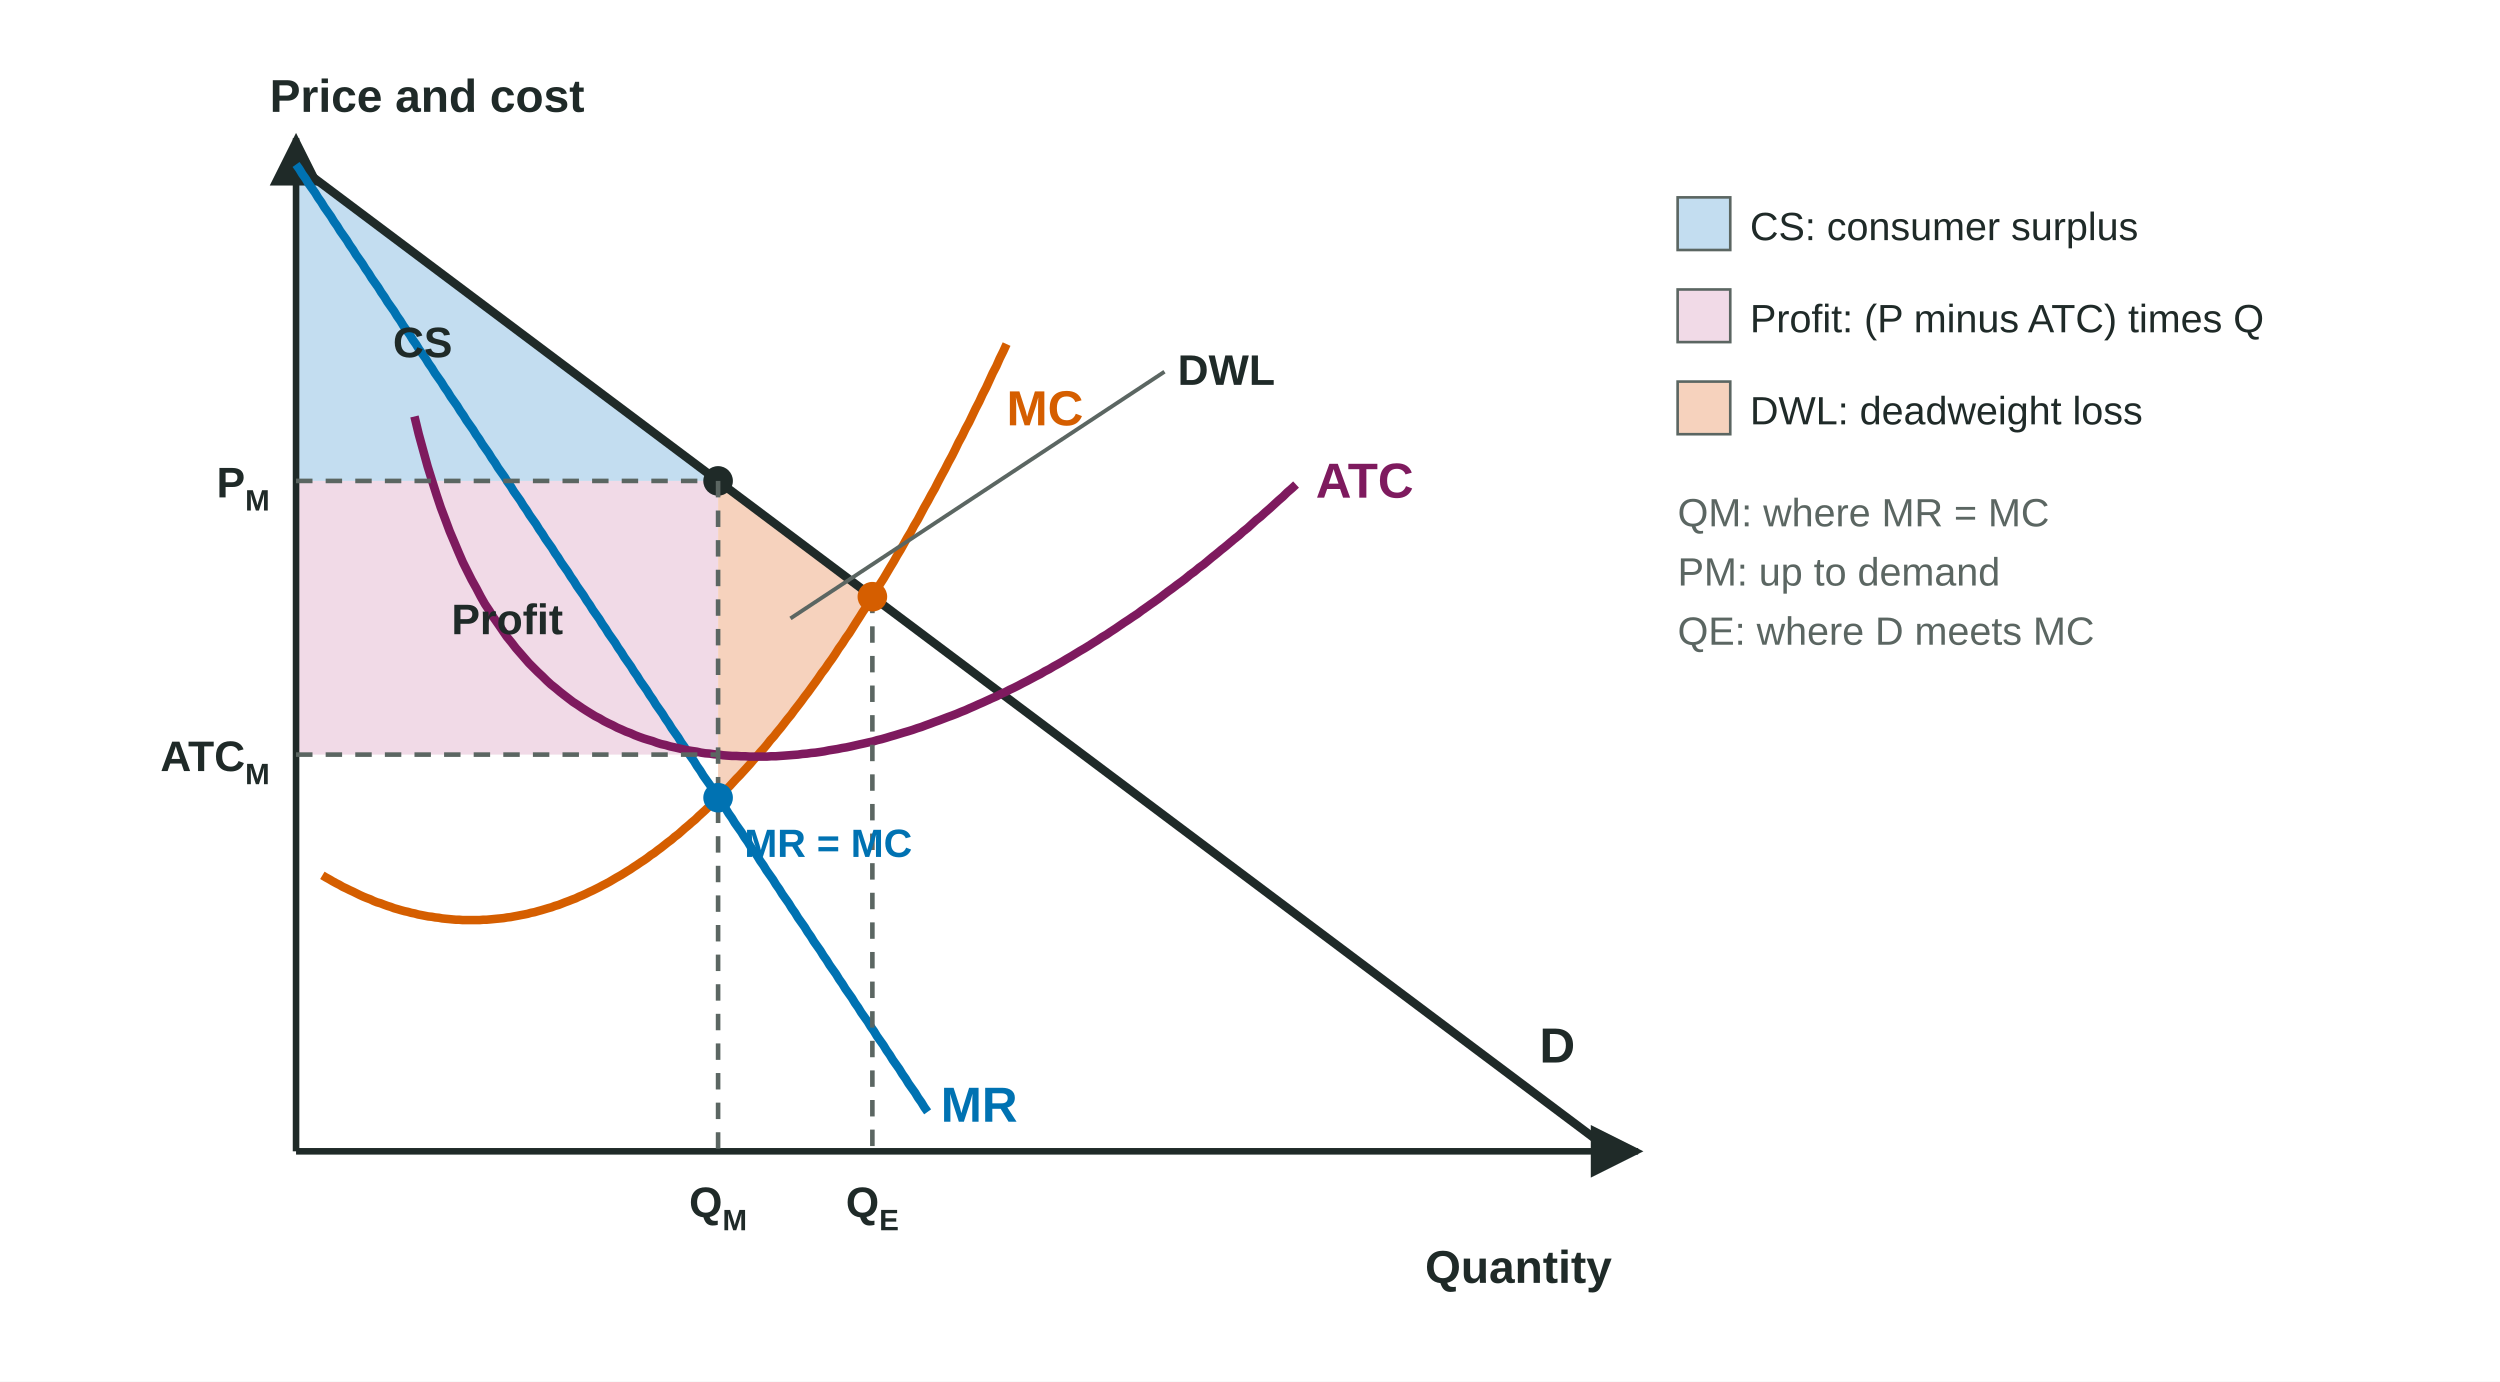
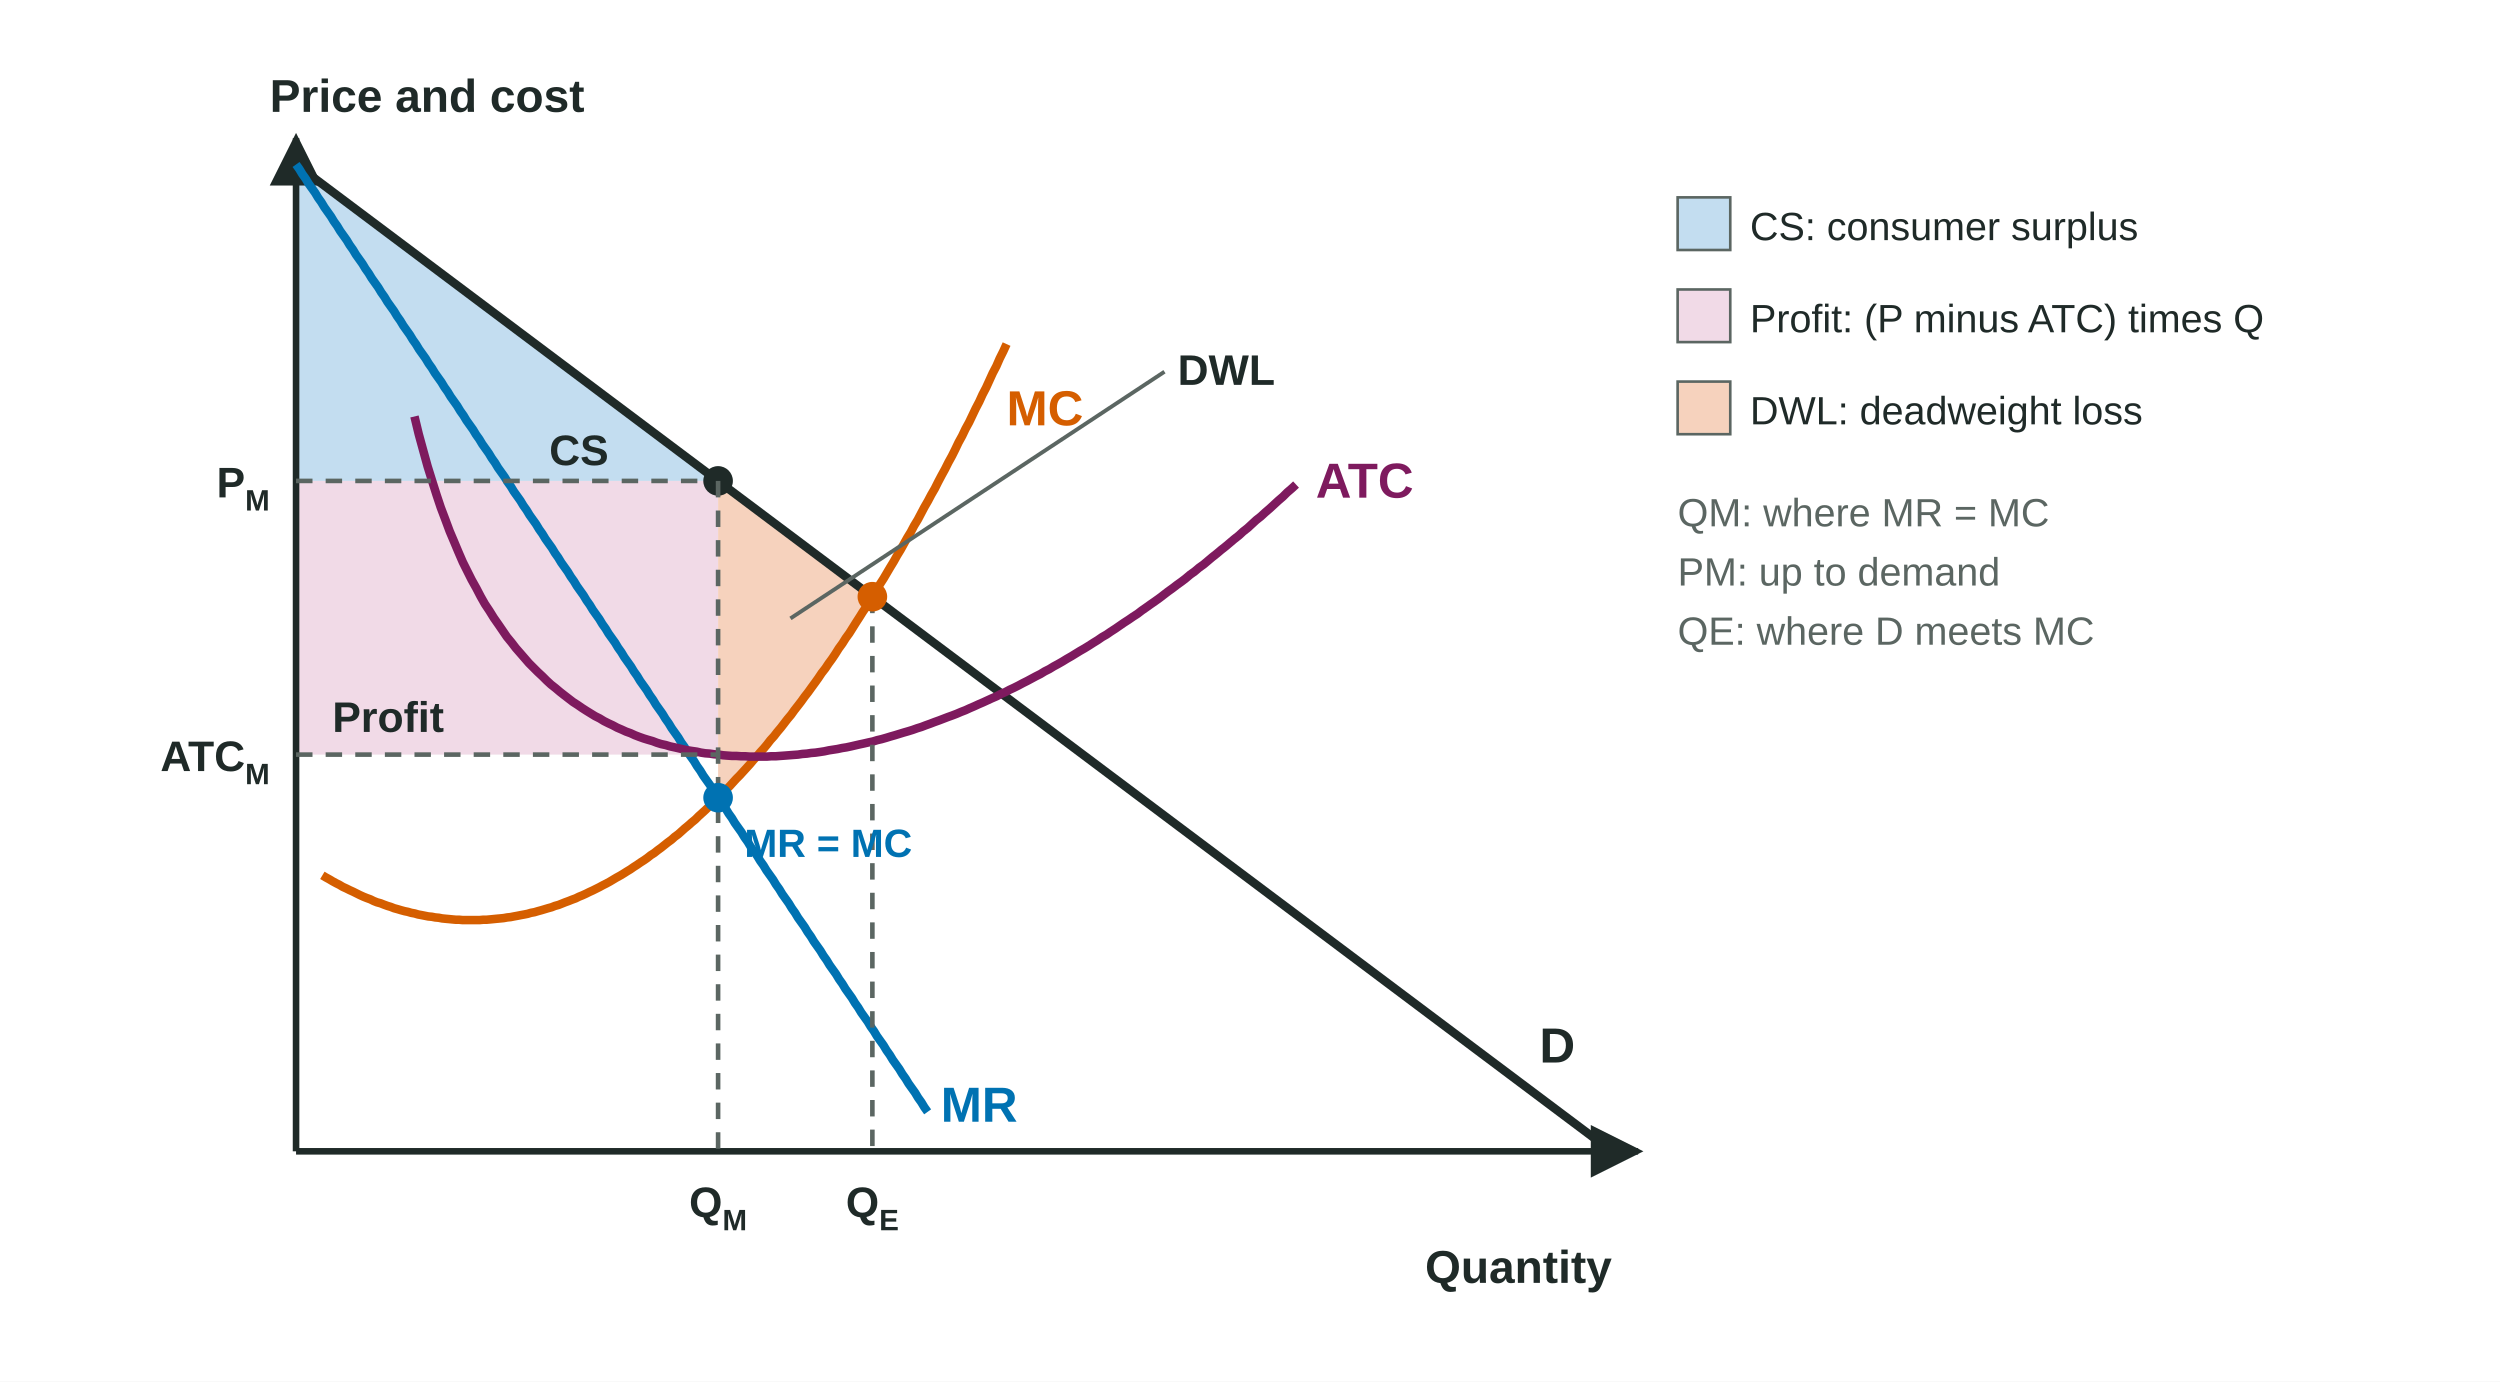
<svg xmlns="http://www.w3.org/2000/svg" viewBox="0 0 760 420" width="760" height="420" role="img" aria-labelledby="t d" font-family="Arial, Helvetica, sans-serif">
  <defs>
    <marker id="arr" viewBox="0 0 10 10" refX="9" refY="5" markerWidth="8" markerHeight="8" orient="auto-start-reverse">
      <path d="M0,0 L10,5 L0,10 z" fill="#1F2A28" />
    </marker>
    <marker id="arrV" viewBox="0 0 10 10" refX="9" refY="5" markerWidth="8" markerHeight="8" orient="auto-start-reverse">
      <path d="M0,0 L10,5 L0,10 z" fill="#D55E00" />
    </marker>
    <marker id="arrA" viewBox="0 0 10 10" refX="9" refY="5" markerWidth="8" markerHeight="8" orient="auto-start-reverse">
      <path d="M0,0 L10,5 L0,10 z" fill="#7E1A5E" />
    </marker>
  </defs>
  <rect width="760" height="420" fill="#FFFFFF" />
  <polygon points="90,50 218.3,146.2 90,146.2" fill="#C3DDF0" />
  <polygon points="90,146.2 218.3,146.2 218.3,229.4 90,229.4" fill="#F1DAE7" />
  <polygon points="218.3,146.2 219.9,147.4 221.5,148.6 223,149.8 224.6,150.9 226.1,152.1 227.7,153.3 229.3,154.4 230.8,155.6 232.4,156.8 234,158 235.5,159.1 237.1,160.3 238.6,161.5 240.2,162.7 241.8,163.8 243.3,165 244.9,166.2 246.5,167.3 248,168.5 249.6,169.7 251.1,170.9 252.7,172 254.3,173.2 255.8,174.4 257.4,175.5 259,176.7 260.5,177.9 262.1,179.1 263.6,180.2 265.2,181.4 265.2,181.4 263.6,183.9 262.1,186.4 260.5,188.8 259,191.2 257.4,193.6 255.8,196 254.3,198.3 252.7,200.5 251.1,202.8 249.6,205 248,207.2 246.5,209.3 244.9,211.4 243.3,213.5 241.8,215.6 240.2,217.6 238.6,219.6 237.1,221.5 235.5,223.5 234,225.4 232.4,227.2 230.8,229 229.3,230.8 227.7,232.6 226.1,234.3 224.6,236 223,237.7 221.5,239.3 219.9,240.9 218.3,242.5" fill="#F6D2BD" />
  <line x1="90" y1="350" x2="90" y2="42" stroke="#1F2A28" stroke-width="2" marker-end="url(#arr)" />
  <line x1="90" y1="350" x2="498" y2="350" stroke="#1F2A28" stroke-width="2" marker-end="url(#arr)" />
  <text x="490" y="390" font-size="14" fill="#1F2A28" text-anchor="end" font-weight="700">Quantity</text>
  <text x="82" y="34" font-size="14" fill="#1F2A28" text-anchor="start" font-weight="700">Price and cost</text>
  <polyline points="90,50 92,51.5 94,53 96,54.5 98,56 100,57.5 102,59 104,60.5 106,62 108,63.5 110,65 112,66.5 114,68 116,69.5 118,71 120,72.5 122,74 124,75.5 126,77 128,78.5 130,80 132,81.5 134,83 136,84.5 138,86 140,87.5 142,89 144,90.5 146,92 148,93.5 150,95 152,96.5 154,98 156,99.5 158,101 160,102.5 162,104 164,105.5 166,107 168,108.5 170,110 172,111.5 174,113 176,114.5 178,116 180,117.5 182,119 184,120.5 186,122 188,123.5 190,125 192,126.5 194,128 196,129.5 198,131 200,132.5 202,134 204,135.5 206,137 208,138.5 210,140 212,141.5 214,143 216,144.5 218,146 220,147.5 222,149 224,150.5 226,152 228,153.5 230,155 232,156.5 234,158 236,159.5 238,161 240,162.5 242,164 244,165.5 246,167 248,168.5 250,170 252,171.5 254,173 256,174.5 258,176 260,177.5 262,179 264,180.5 266,182 268,183.5 270,185 272,186.5 274,188 276,189.5 278,191 280,192.5 282,194 284,195.5 286,197 288,198.5 290,200 292,201.5 294,203 296,204.5 298,206 300,207.5 302,209 304,210.5 306,212 308,213.5 310,215 312,216.5 314,218 316,219.5 318,221 320,222.5 322,224 324,225.5 326,227 328,228.5 330,230 332,231.5 334,233 336,234.5 338,236 340,237.5 342,239 344,240.5 346,242 348,243.5 350,245 352,246.5 354,248 356,249.5 358,251 360,252.5 362,254 364,255.5 366,257 368,258.5 370,260 372,261.5 374,263 376,264.5 378,266 380,267.5 382,269 384,270.5 386,272 388,273.5 390,275 392,276.5 394,278 396,279.5 398,281 400,282.5 402,284 404,285.5 406,287 408,288.5 410,290 412,291.5 414,293 416,294.5 418,296 420,297.5 422,299 424,300.5 426,302 428,303.5 430,305 432,306.5 434,308 436,309.5 438,311 440,312.5 442,314 444,315.5 446,317 448,318.5 450,320 452,321.5 454,323 456,324.5 458,326 460,327.5 462,329 464,330.5 466,332 468,333.5 470,335 472,336.5 474,338 476,339.5 478,341 480,342.5 482,344 484,345.5 486,347 488,348.5 490,350" fill="none" stroke="#1F2A28" stroke-width="2.6" stroke-linejoin="round" />
  <text x="468" y="323" font-size="15" fill="#1F2A28" font-weight="700">D</text>
  <polyline points="90,50 91,51.4 91.9,52.9 92.9,54.3 93.8,55.8 94.8,57.2 95.8,58.6 96.7,60.1 97.7,61.5 98.6,63 99.6,64.4 100.6,65.8 101.5,67.3 102.5,68.7 103.4,70.2 104.4,71.6 105.4,73 106.3,74.5 107.3,75.9 108.2,77.4 109.2,78.8 110.2,80.2 111.1,81.7 112.1,83.1 113,84.6 114,86 115,87.4 115.9,88.9 116.9,90.3 117.8,91.8 118.8,93.2 119.8,94.6 120.7,96.1 121.7,97.5 122.6,99 123.6,100.4 124.6,101.8 125.5,103.3 126.5,104.7 127.4,106.2 128.4,107.6 129.4,109 130.3,110.5 131.3,111.9 132.2,113.4 133.2,114.8 134.2,116.2 135.1,117.7 136.1,119.1 137,120.6 138,122 139,123.4 139.9,124.9 140.9,126.3 141.8,127.8 142.8,129.2 143.8,130.6 144.7,132.1 145.7,133.5 146.6,135 147.6,136.4 148.6,137.8 149.5,139.3 150.5,140.7 151.4,142.2 152.4,143.6 153.4,145 154.3,146.5 155.3,147.9 156.2,149.4 157.2,150.8 158.2,152.2 159.1,153.7 160.1,155.1 161,156.6 162,158 163,159.4 163.9,160.9 164.9,162.3 165.8,163.8 166.8,165.2 167.8,166.6 168.7,168.1 169.7,169.5 170.6,171 171.6,172.4 172.6,173.8 173.5,175.3 174.5,176.7 175.4,178.2 176.4,179.6 177.4,181 178.3,182.5 179.3,183.9 180.2,185.4 181.2,186.8 182.2,188.2 183.1,189.7 184.1,191.1 185,192.6 186,194 187,195.4 187.9,196.9 188.9,198.3 189.8,199.8 190.8,201.2 191.8,202.6 192.7,204.1 193.7,205.5 194.6,207 195.6,208.4 196.6,209.8 197.5,211.3 198.5,212.7 199.4,214.2 200.4,215.6 201.4,217 202.3,218.5 203.3,219.9 204.2,221.4 205.2,222.8 206.2,224.2 207.1,225.7 208.1,227.1 209,228.6 210,230 211,231.4 211.9,232.9 212.9,234.3 213.8,235.8 214.8,237.2 215.8,238.6 216.7,240.1 217.7,241.5 218.6,243 219.6,244.4 220.6,245.8 221.5,247.3 222.5,248.7 223.4,250.2 224.4,251.6 225.4,253 226.3,254.5 227.3,255.9 228.2,257.4 229.2,258.8 230.2,260.2 231.1,261.7 232.1,263.1 233,264.6 234,266 235,267.4 235.9,268.9 236.9,270.3 237.8,271.8 238.8,273.2 239.8,274.6 240.7,276.1 241.7,277.5 242.6,279 243.6,280.4 244.6,281.8 245.5,283.3 246.5,284.7 247.4,286.2 248.4,287.6 249.4,289 250.3,290.5 251.3,291.9 252.2,293.4 253.2,294.8 254.2,296.2 255.1,297.7 256.1,299.1 257,300.6 258,302 259,303.4 259.9,304.9 260.9,306.3 261.8,307.8 262.8,309.2 263.8,310.6 264.7,312.1 265.7,313.5 266.6,315 267.6,316.4 268.6,317.8 269.5,319.3 270.5,320.7 271.4,322.2 272.4,323.6 273.4,325 274.3,326.5 275.3,327.9 276.2,329.4 277.2,330.8 278.2,332.2 279.1,333.7 280.1,335.1 281,336.6 282,338" fill="none" stroke="#0072B2" stroke-width="2.6" stroke-linejoin="round" />
  <text x="286" y="341" font-size="15" fill="#0072B2" font-weight="700">MR</text>
  <polyline points="98,266.1 99,266.7 100.1,267.3 101.1,267.9 102.2,268.5 103.2,269 104.2,269.6 105.3,270.1 106.3,270.6 107.4,271.1 108.4,271.6 109.4,272.1 110.5,272.6 111.5,273 112.6,273.4 113.6,273.9 114.6,274.3 115.7,274.6 116.7,275 117.8,275.4 118.8,275.7 119.8,276.1 120.9,276.4 121.9,276.7 123,277 124,277.2 125,277.5 126.1,277.7 127.1,278 128.2,278.2 129.2,278.4 130.2,278.6 131.3,278.7 132.3,278.9 133.4,279 134.4,279.2 135.4,279.3 136.5,279.4 137.5,279.5 138.6,279.6 139.6,279.6 140.6,279.7 141.7,279.7 142.7,279.7 143.8,279.7 144.8,279.7 145.8,279.7 146.9,279.6 147.9,279.6 149,279.5 150,279.4 151,279.3 152.1,279.2 153.1,279.1 154.2,278.9 155.2,278.8 156.2,278.6 157.3,278.4 158.3,278.2 159.4,278 160.4,277.8 161.4,277.5 162.5,277.3 163.5,277 164.6,276.7 165.6,276.4 166.6,276.1 167.7,275.8 168.7,275.4 169.8,275.1 170.8,274.7 171.8,274.3 172.9,273.9 173.9,273.5 175,273.1 176,272.6 177,272.2 178.1,271.7 179.1,271.2 180.2,270.7 181.2,270.2 182.2,269.7 183.3,269.1 184.3,268.6 185.4,268 186.4,267.4 187.4,266.8 188.5,266.2 189.5,265.6 190.6,264.9 191.6,264.3 192.6,263.6 193.7,262.9 194.7,262.2 195.8,261.5 196.8,260.8 197.8,260 198.9,259.3 199.9,258.5 201,257.7 202,256.9 203,256.1 204.1,255.3 205.1,254.4 206.2,253.6 207.2,252.7 208.2,251.8 209.3,250.9 210.3,250 211.4,249.1 212.4,248.1 213.4,247.2 214.5,246.2 215.5,245.2 216.6,244.2 217.6,243.2 218.6,242.2 219.7,241.1 220.7,240.1 221.8,239 222.8,237.9 223.8,236.8 224.9,235.7 225.9,234.6 227,233.4 228,232.3 229,231.1 230.1,229.9 231.1,228.7 232.2,227.5 233.2,226.3 234.2,225 235.3,223.8 236.3,222.5 237.4,221.2 238.4,219.9 239.4,218.6 240.5,217.3 241.5,215.9 242.6,214.5 243.6,213.2 244.6,211.8 245.7,210.4 246.7,209 247.8,207.5 248.8,206.1 249.8,204.6 250.9,203.2 251.9,201.7 253,200.2 254,198.7 255,197.1 256.1,195.6 257.1,194 258.2,192.5 259.2,190.9 260.2,189.3 261.3,187.6 262.3,186 263.4,184.4 264.4,182.7 265.4,181 266.5,179.3 267.5,177.6 268.6,175.9 269.6,174.2 270.6,172.5 271.7,170.7 272.7,168.9 273.8,167.1 274.8,165.3 275.8,163.5 276.9,161.7 277.9,159.8 279,158 280,156.1 281,154.2 282.1,152.3 283.1,150.4 284.2,148.5 285.2,146.5 286.2,144.6 287.3,142.6 288.3,140.6 289.4,138.6 290.4,136.6 291.4,134.5 292.5,132.5 293.5,130.4 294.6,128.4 295.6,126.3 296.6,124.2 297.7,122.1 298.7,119.9 299.8,117.8 300.8,115.6 301.8,113.4 302.9,111.3 303.9,109 305,106.8 306,104.6" fill="none" stroke="#D55E00" stroke-width="2.6" stroke-linejoin="round" />
  <text x="306" y="129.3" font-size="15" fill="#D55E00" font-weight="700">MC</text>
  <polyline points="126,126.6 127.3,132 128.7,137.1 130,141.8 131.4,146.3 132.7,150.4 134,154.3 135.4,158 136.7,161.5 138.1,164.8 139.4,167.9 140.7,170.9 142.1,173.7 143.4,176.3 144.8,178.8 146.1,181.3 147.4,183.6 148.8,185.7 150.1,187.8 151.5,189.8 152.8,191.7 154.1,193.6 155.5,195.3 156.8,197 158.2,198.6 159.5,200.1 160.8,201.6 162.2,203 163.5,204.3 164.9,205.6 166.2,206.9 167.5,208.1 168.9,209.2 170.2,210.3 171.6,211.4 172.9,212.4 174.2,213.4 175.6,214.3 176.9,215.2 178.3,216.1 179.6,216.9 180.9,217.7 182.3,218.4 183.6,219.2 185,219.9 186.3,220.5 187.6,221.2 189,221.8 190.3,222.4 191.7,222.9 193,223.5 194.3,224 195.7,224.5 197,224.9 198.4,225.3 199.7,225.8 201,226.2 202.4,226.5 203.7,226.9 205.1,227.2 206.4,227.5 207.7,227.8 209.1,228.1 210.4,228.3 211.8,228.5 213.1,228.8 214.4,229 215.8,229.1 217.1,229.3 218.5,229.4 219.8,229.6 221.1,229.7 222.5,229.8 223.8,229.8 225.2,229.9 226.5,229.9 227.8,230 229.2,230 230.5,230 231.9,230 233.2,230 234.5,229.9 235.9,229.9 237.2,229.8 238.6,229.7 239.9,229.6 241.2,229.5 242.6,229.4 243.9,229.2 245.3,229.1 246.6,228.9 247.9,228.8 249.3,228.6 250.6,228.4 252,228.1 253.3,227.9 254.6,227.7 256,227.4 257.3,227.2 258.7,226.9 260,226.6 261.3,226.3 262.7,226 264,225.7 265.4,225.4 266.7,225 268,224.7 269.4,224.3 270.7,223.9 272.1,223.5 273.4,223.1 274.7,222.7 276.1,222.3 277.4,221.9 278.8,221.4 280.1,221 281.4,220.5 282.8,220 284.1,219.5 285.5,219 286.8,218.5 288.1,218 289.5,217.5 290.8,217 292.2,216.4 293.5,215.9 294.8,215.3 296.2,214.7 297.5,214.1 298.9,213.5 300.2,212.9 301.5,212.3 302.9,211.7 304.2,211 305.6,210.4 306.9,209.7 308.2,209.1 309.6,208.4 310.9,207.7 312.3,207 313.6,206.3 314.9,205.6 316.3,204.9 317.6,204.1 319,203.4 320.3,202.6 321.6,201.9 323,201.1 324.3,200.3 325.7,199.5 327,198.7 328.3,197.9 329.7,197.1 331,196.3 332.4,195.4 333.7,194.6 335,193.7 336.4,192.9 337.7,192 339.1,191.1 340.4,190.2 341.7,189.3 343.1,188.4 344.4,187.5 345.8,186.6 347.1,185.6 348.4,184.7 349.8,183.7 351.1,182.8 352.5,181.8 353.8,180.8 355.1,179.8 356.5,178.8 357.8,177.8 359.2,176.8 360.5,175.8 361.8,174.7 363.2,173.7 364.5,172.6 365.9,171.6 367.2,170.5 368.5,169.4 369.9,168.3 371.2,167.2 372.6,166.1 373.9,165 375.2,163.9 376.6,162.8 377.9,161.6 379.3,160.5 380.6,159.3 381.9,158.1 383.3,157 384.6,155.8 386,154.6 387.3,153.4 388.6,152.2 390,151 391.3,149.7 392.7,148.5 394,147.3" fill="none" stroke="#7E1A5E" stroke-width="2.6" stroke-linejoin="round" />
  <text x="400" y="151.3" font-size="15" fill="#7E1A5E" font-weight="700">ATC</text>
  <line x1="90" y1="146.2" x2="218.3" y2="146.2" stroke="#5B6662" stroke-width="1.4" stroke-dasharray="5 4" />
  <text x="82" y="151.2" font-size="13" fill="#1F2A28" text-anchor="end" font-weight="700">P<tspan font-size="9" dy="4">M</tspan>
  </text>
  <circle cx="218.3" cy="146.2" r="4.5" fill="#1F2A28" />
  <line x1="218.3" y1="146.2" x2="218.3" y2="350" stroke="#5B6662" stroke-width="1.4" stroke-dasharray="5 4" />
  <text x="218.3" y="370" font-size="13" fill="#1F2A28" text-anchor="middle" font-weight="700">Q<tspan font-size="9" dy="4">M</tspan>
  </text>
  <line x1="90" y1="229.4" x2="218.3" y2="229.4" stroke="#5B6662" stroke-width="1.4" stroke-dasharray="5 4" />
  <text x="82" y="234.4" font-size="13" fill="#1F2A28" text-anchor="end" font-weight="700">ATC<tspan font-size="9" dy="4">M</tspan>
  </text>
  <circle cx="218.3" cy="242.5" r="4.5" fill="#0072B2" />
  <line x1="265.2" y1="181.4" x2="265.2" y2="350" stroke="#5B6662" stroke-width="1.4" stroke-dasharray="5 4" />
  <text x="265.2" y="370" font-size="13" fill="#1F2A28" text-anchor="middle" font-weight="700">Q<tspan font-size="9" dy="4">E</tspan>
  </text>
  <circle cx="265.2" cy="181.4" r="4.5" fill="#D55E00" />
-   <text x="128.5" y="108.6" font-size="13" fill="#1F2A28" text-anchor="middle" font-weight="700">CS</text>
-   <text x="154.2" y="192.8" font-size="13" fill="#1F2A28" text-anchor="middle" font-weight="700">Profit</text>
+   <text x="176" y="141.4" font-size="13" fill="#1F2A28" text-anchor="middle" font-weight="700">CS</text>
+   <text x="118" y="222.5" font-size="13" fill="#1F2A28" text-anchor="middle" font-weight="700">Profit</text>
  <line x1="240.3" y1="188" x2="354" y2="113" stroke="#5B6662" stroke-width="1.2" />
  <text x="358" y="117" font-size="13" fill="#1F2A28" font-weight="700">DWL</text>
  <text x="226.3" y="260.5" font-size="12" fill="#0072B2" font-weight="700">MR = MC</text>
  <rect x="510" y="60" width="16" height="16" fill="#C3DDF0" stroke="#5B6662" stroke-width="0.8" />
  <text x="532" y="73" font-size="12" fill="#1F2A28">CS: consumer surplus</text>
  <rect x="510" y="88" width="16" height="16" fill="#F1DAE7" stroke="#5B6662" stroke-width="0.8" />
  <text x="532" y="101" font-size="12" fill="#1F2A28">Profit: (P minus ATC) times Q</text>
  <rect x="510" y="116" width="16" height="16" fill="#F6D2BD" stroke="#5B6662" stroke-width="0.8" />
  <text x="532" y="129" font-size="12" fill="#1F2A28">DWL: deadweight loss</text>
  <text x="510" y="160" font-size="12" fill="#5B6662">QM: where MR = MC</text>
  <text x="510" y="178" font-size="12" fill="#5B6662">PM: up to demand</text>
  <text x="510" y="196" font-size="12" fill="#5B6662">QE: where D meets MC</text>
</svg>
